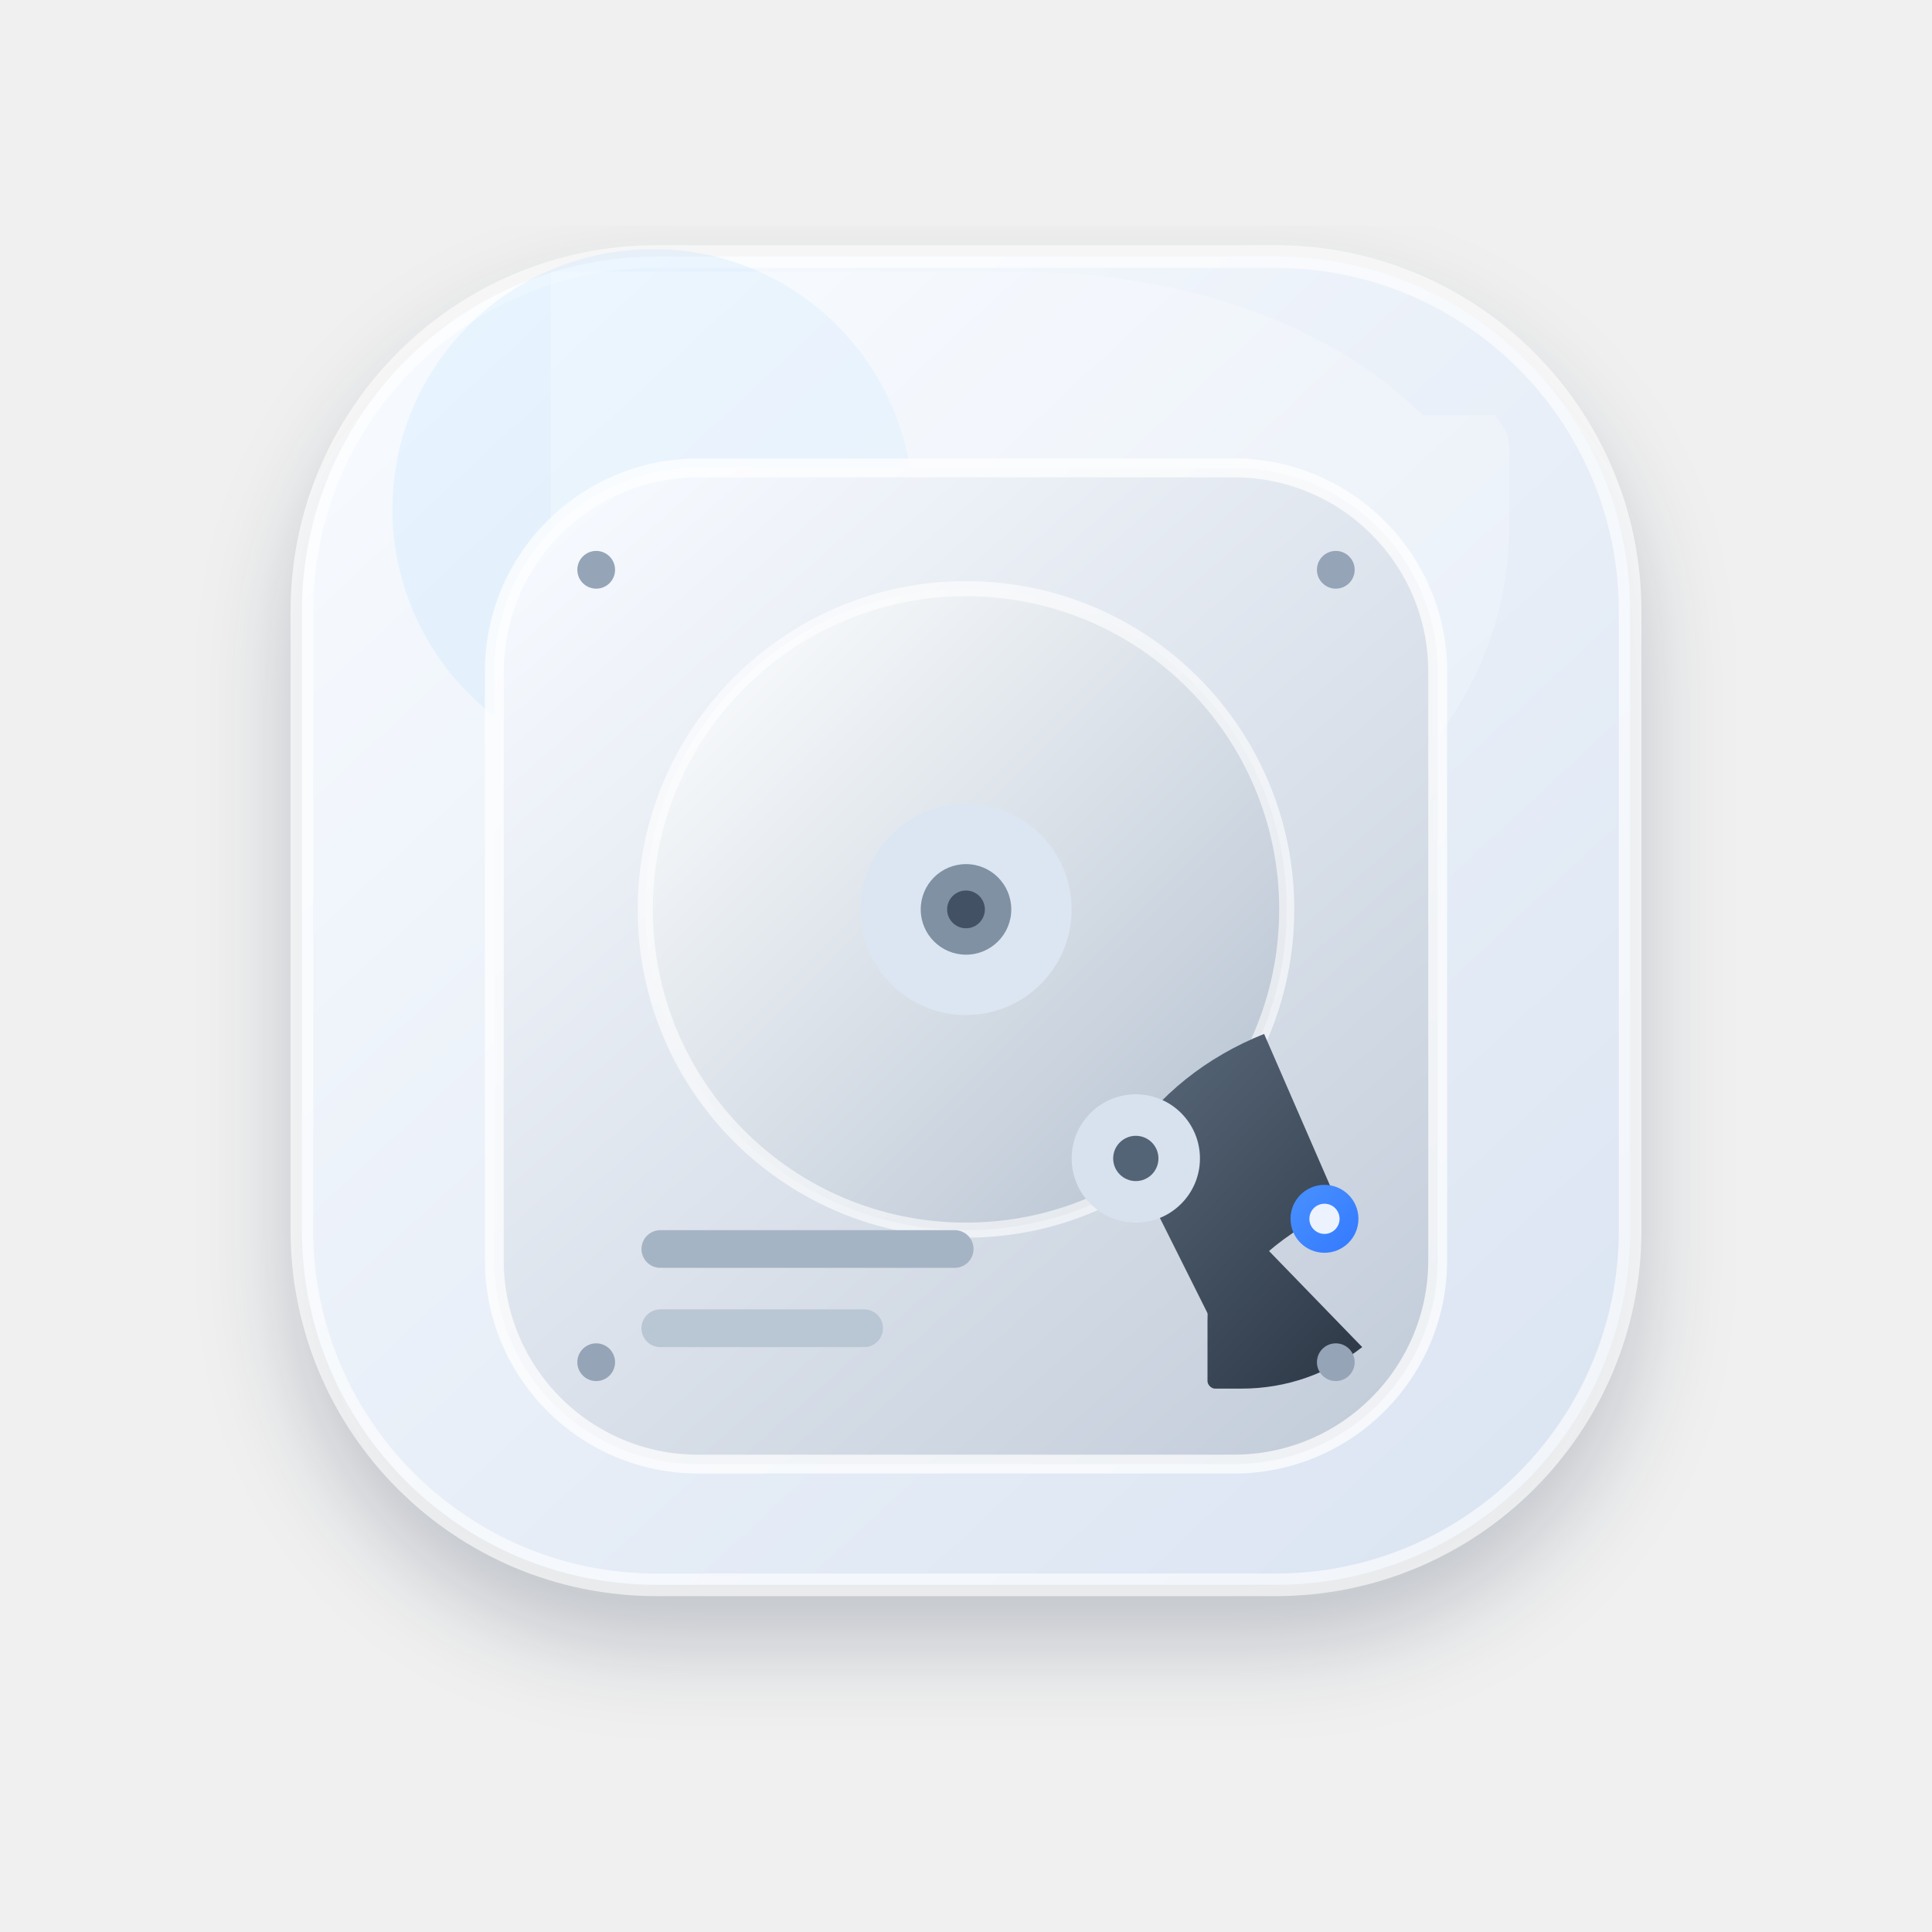
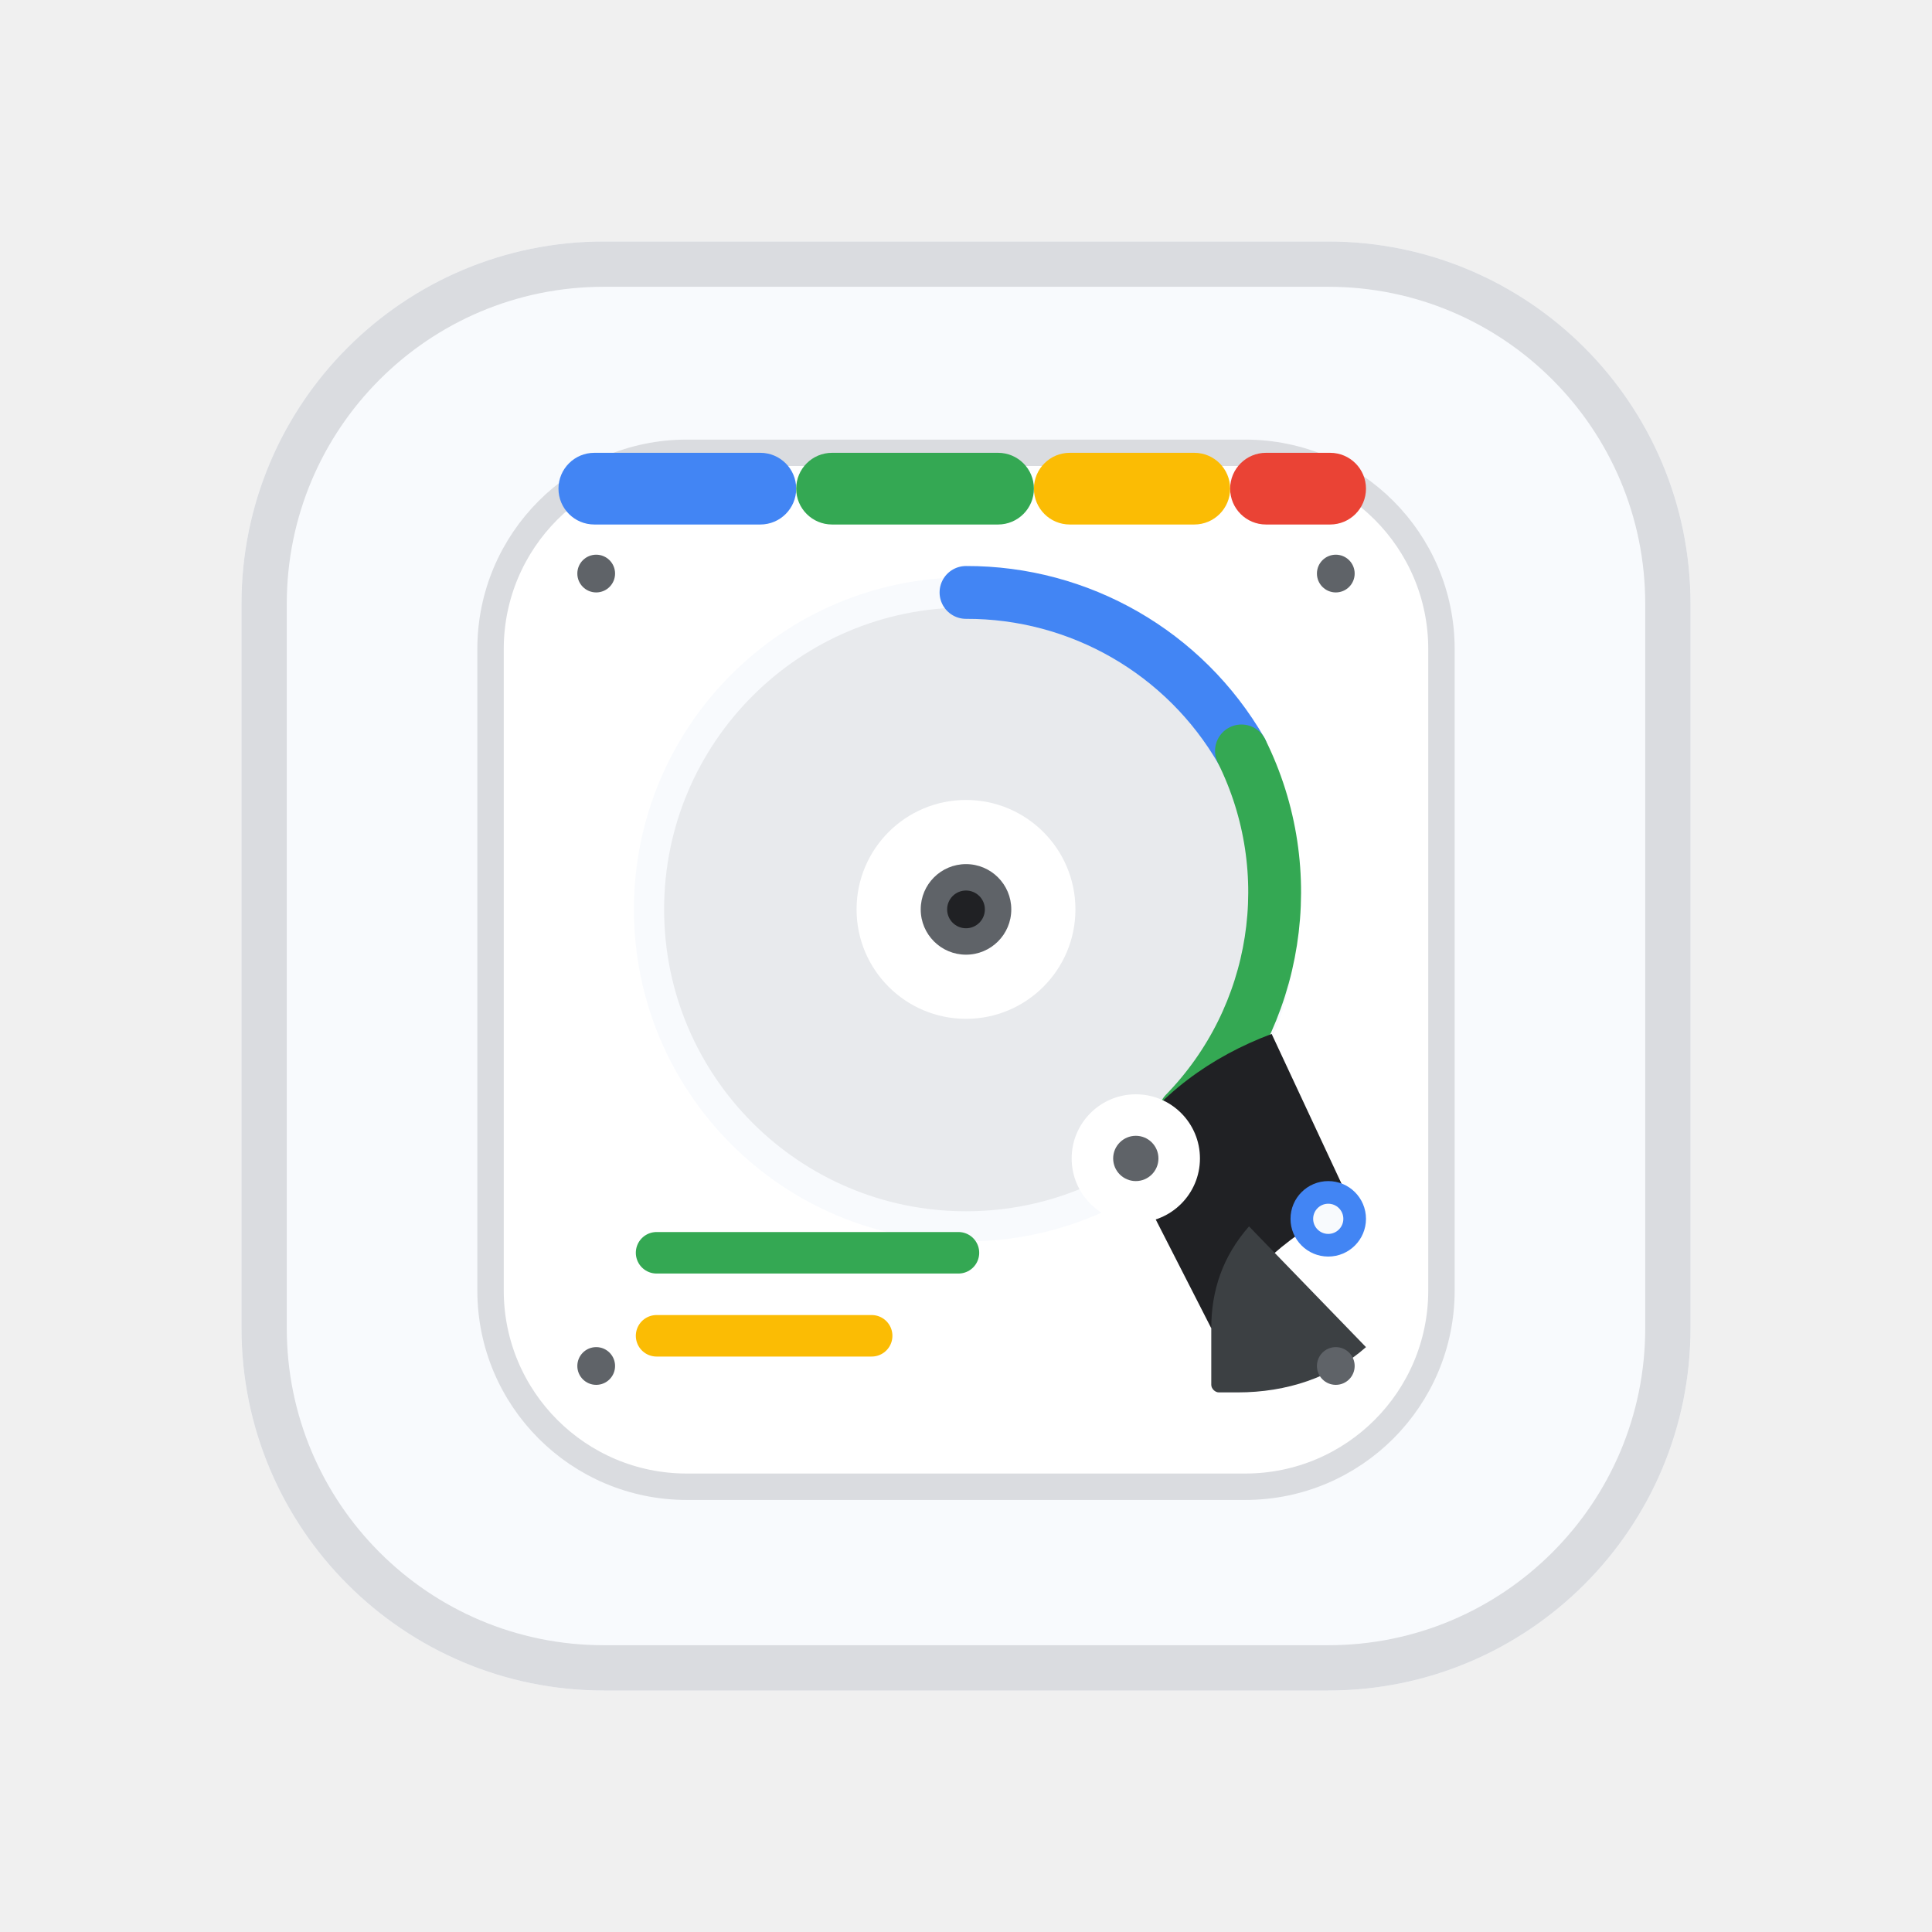
- <svg xmlns="http://www.w3.org/2000/svg" width="1024" height="1024" viewBox="0 0 1024 1024" fill="none">
-   <defs>
-     <linearGradient id="hdd-flat-tile" x1="184" y1="160" x2="840" y2="864" gradientUnits="userSpaceOnUse">
-       <stop stop-color="#F8FBFF" />
-       <stop offset="1" stop-color="#D9E3F1" />
-     </linearGradient>
-     <linearGradient id="hdd-flat-case" x1="294" y1="266" x2="738" y2="770" gradientUnits="userSpaceOnUse">
-       <stop stop-color="#F7FAFF" />
-       <stop offset="1" stop-color="#C2CCD9" />
-     </linearGradient>
-     <linearGradient id="hdd-flat-platter" x1="364" y1="314" x2="670" y2="620" gradientUnits="userSpaceOnUse">
-       <stop stop-color="#FEFFFF" />
-       <stop offset="1" stop-color="#B7C3D2" />
-     </linearGradient>
-     <linearGradient id="hdd-flat-arm" x1="562" y1="548" x2="744" y2="720" gradientUnits="userSpaceOnUse">
-       <stop stop-color="#5F6F81" />
-       <stop offset="1" stop-color="#2B3644" />
-     </linearGradient>
-     <linearGradient id="hdd-flat-accent" x1="596" y1="556" x2="706" y2="666" gradientUnits="userSpaceOnUse">
-       <stop stop-color="#78C7FF" />
-       <stop offset="1" stop-color="#377DFF" />
-     </linearGradient>
-     <filter id="hdd-flat-shadow" x="104" y="120" width="816" height="816" filterUnits="userSpaceOnUse" color-interpolation-filters="sRGB">
-       <feFlood flood-opacity="0" result="BackgroundImageFix" />
-       <feColorMatrix in="SourceAlpha" type="matrix" values="0 0 0 0 0 0 0 0 0 0 0 0 0 0 0 0 0 0 127 0" result="hardAlpha" />
-       <feOffset dy="26" />
-       <feGaussianBlur stdDeviation="24" />
-       <feColorMatrix type="matrix" values="0 0 0 0 0.02 0 0 0 0 0.094 0 0 0 0 0.212 0 0 0 0.2 0" />
-       <feBlend mode="normal" in2="BackgroundImageFix" result="effect1_dropShadow_0_1" />
-       <feBlend mode="normal" in="SourceGraphic" in2="effect1_dropShadow_0_1" result="shape" />
-     </filter>
-   </defs>
-   <g filter="url(#hdd-flat-shadow)">
-     <rect x="160" y="136" width="704" height="704" rx="188" fill="url(#hdd-flat-tile)" />
-     <rect x="160" y="136" width="704" height="704" rx="188" stroke="white" stroke-opacity="0.62" stroke-width="12" />
-     <circle cx="346" cy="270" r="138" fill="#7AC2FF" fill-opacity="0.12" />
-     <path d="M754 220C706 172 626 144 540 144H292V376C292 424 330 462 378 462H616C718 462 800 380 800 278V238C800 231 797 225 792 220H754Z" fill="white" fill-opacity="0.22" />
-   </g>
-   <rect x="262" y="248" width="500" height="528" rx="108" fill="url(#hdd-flat-case)" />
-   <rect x="262" y="248" width="500" height="528" rx="108" stroke="#FFFFFF" stroke-opacity="0.72" stroke-width="10" />
-   <circle cx="512" cy="482" r="170" fill="url(#hdd-flat-platter)" />
-   <circle cx="512" cy="482" r="170" stroke="#FFFFFF" stroke-opacity="0.6" stroke-width="8" />
-   <circle cx="512" cy="482" r="56" fill="#DCE6F2" />
-   <circle cx="512" cy="482" r="24" fill="#8091A3" />
-   <circle cx="512" cy="482" r="10" fill="#425163" />
-   <path d="M596 608C614 580 640 560 670 548L710 640C682 652 658 672 642 700L596 608Z" fill="url(#hdd-flat-arm)" />
-   <path d="M640 700C640 680 646 662 658 648L722 714C704 728 682 736 658 736H644C642 736 640 734 640 732V700Z" fill="url(#hdd-flat-arm)" />
-   <circle cx="602" cy="614" r="34" fill="#D8E2EE" />
-   <circle cx="602" cy="614" r="12" fill="#536477" />
-   <circle cx="702" cy="646" r="18" fill="url(#hdd-flat-accent)" />
-   <circle cx="702" cy="646" r="8" fill="white" fill-opacity="0.9" />
-   <circle cx="316" cy="302" r="10" fill="#95A4B7" />
-   <circle cx="708" cy="302" r="10" fill="#95A4B7" />
-   <circle cx="316" cy="722" r="10" fill="#95A4B7" />
-   <circle cx="708" cy="722" r="10" fill="#95A4B7" />
-   <path d="M350 662H506" stroke="#A5B4C5" stroke-width="20" stroke-linecap="round" />
-   <path d="M350 704H458" stroke="#B9C6D4" stroke-width="20" stroke-linecap="round" />
+ <svg xmlns="http://www.w3.org/2000/svg" width="1024" height="1024" viewBox="0 0 1024 1024" fill="none" aria-labelledby="hdd-flat-title">
+   <rect x="128" y="128" width="768" height="768" rx="192" fill="#F8FAFD" />
+   <rect x="140" y="140" width="744" height="744" rx="180" stroke="#DADCE0" stroke-width="24" />
+   <rect x="260" y="240" width="504" height="548" rx="104" fill="#FFFFFF" />
+   <rect x="260" y="240" width="504" height="548" rx="104" stroke="#DADCE0" stroke-width="14" />
+   <rect x="296" y="240" width="126" height="38" rx="19" fill="#4285F4" />
+   <rect x="422" y="240" width="126" height="38" rx="19" fill="#34A853" />
+   <rect x="548" y="240" width="104" height="38" rx="19" fill="#FBBC04" />
+   <rect x="652" y="240" width="72" height="38" rx="19" fill="#EA4335" />
+   <circle cx="512" cy="482" r="168" fill="#E8EAED" />
+   <circle cx="512" cy="482" r="168" stroke="#F8FAFD" stroke-width="16" />
+   <path d="M512 314A168 168 0 0 1 658 398" stroke="#4285F4" stroke-width="28" stroke-linecap="round" />
+   <path d="M658 398A168 168 0 0 1 628 590" stroke="#34A853" stroke-width="28" stroke-linecap="round" />
+   <circle cx="512" cy="482" r="58" fill="#FFFFFF" />
+   <circle cx="512" cy="482" r="24" fill="#5F6368" />
+   <circle cx="512" cy="482" r="10" fill="#202124" />
+   <path d="M594 610C614 580 642 560 674 548L716 638C686 652 660 674 642 704L594 610Z" fill="#202124" />
+   <path d="M642 704C642 684 648 666 662 650L724 714C706 730 682 738 656 738H646C644 738 642 736 642 734V704Z" fill="#3C4043" />
+   <circle cx="602" cy="614" r="34" fill="#FFFFFF" />
+   <circle cx="602" cy="614" r="12" fill="#5F6368" />
+   <circle cx="704" cy="646" r="20" fill="#4285F4" />
+   <circle cx="704" cy="646" r="8" fill="#F8FAFD" />
+   <path d="M348 664H508" stroke="#34A853" stroke-width="22" stroke-linecap="round" />
+   <path d="M348 708H462" stroke="#FBBC04" stroke-width="22" stroke-linecap="round" />
+   <circle cx="316" cy="304" r="10" fill="#5F6368" />
+   <circle cx="708" cy="304" r="10" fill="#5F6368" />
+   <circle cx="316" cy="724" r="10" fill="#5F6368" />
+   <circle cx="708" cy="724" r="10" fill="#5F6368" />
</svg>
